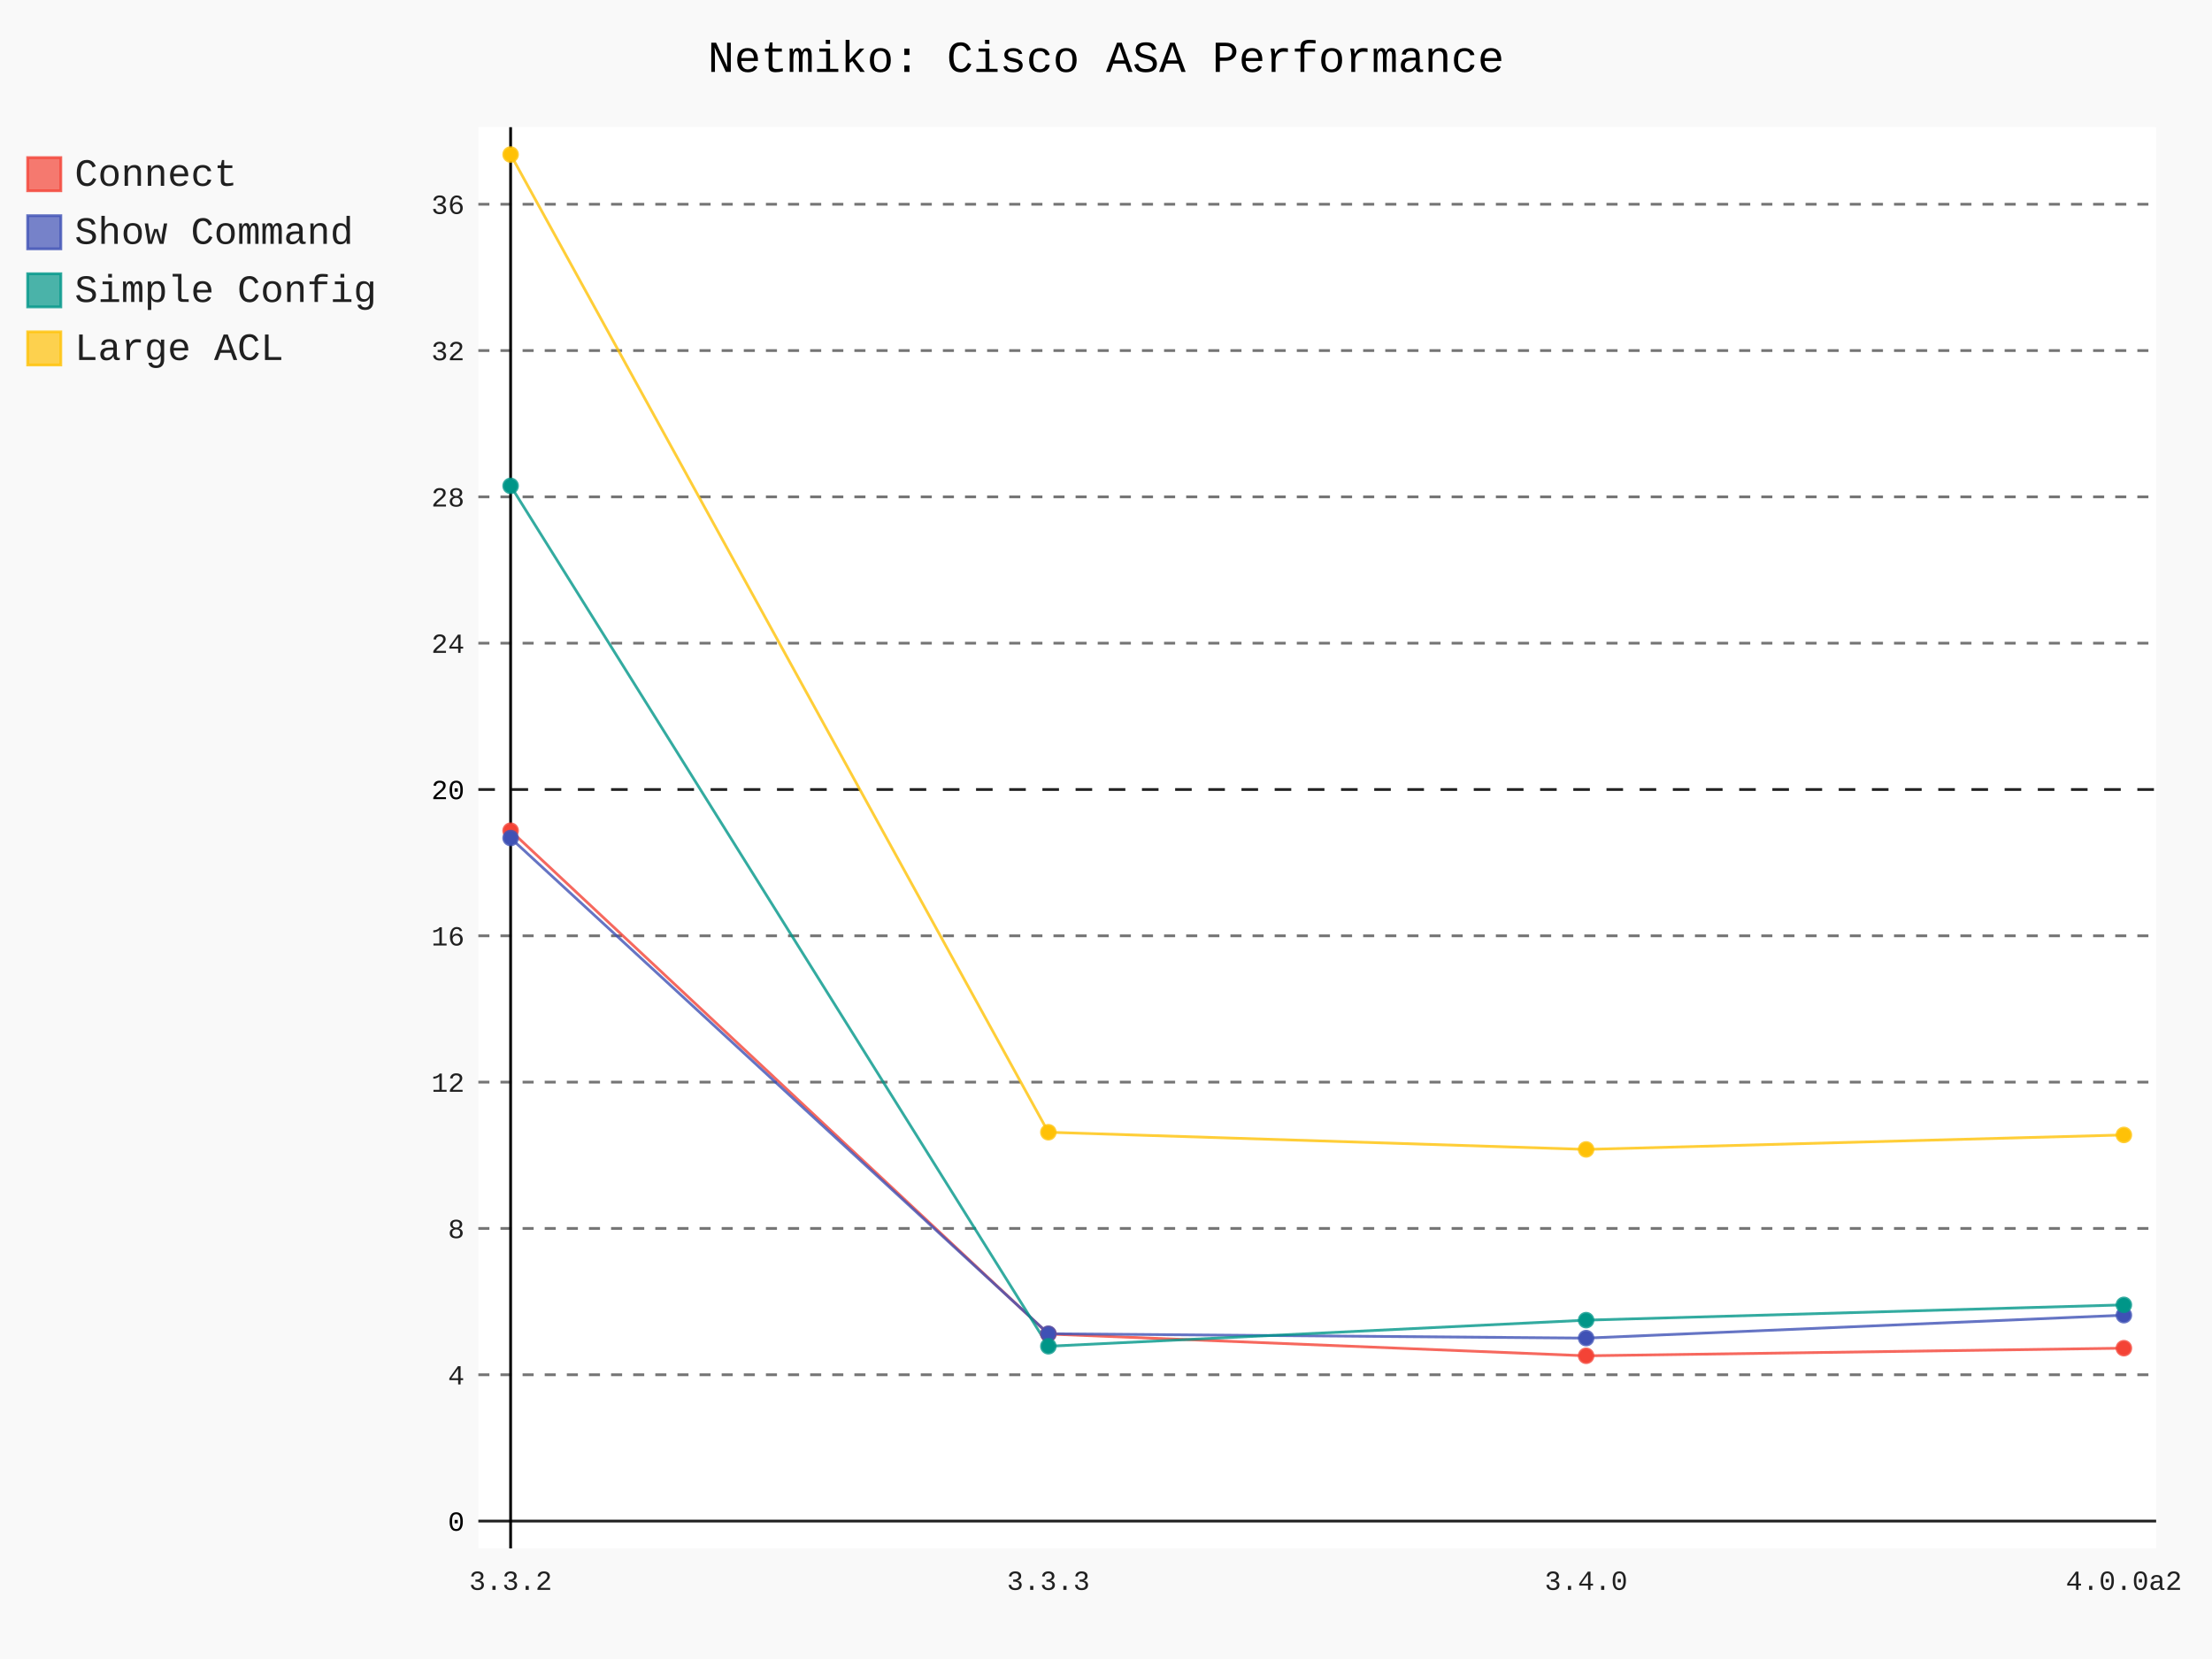
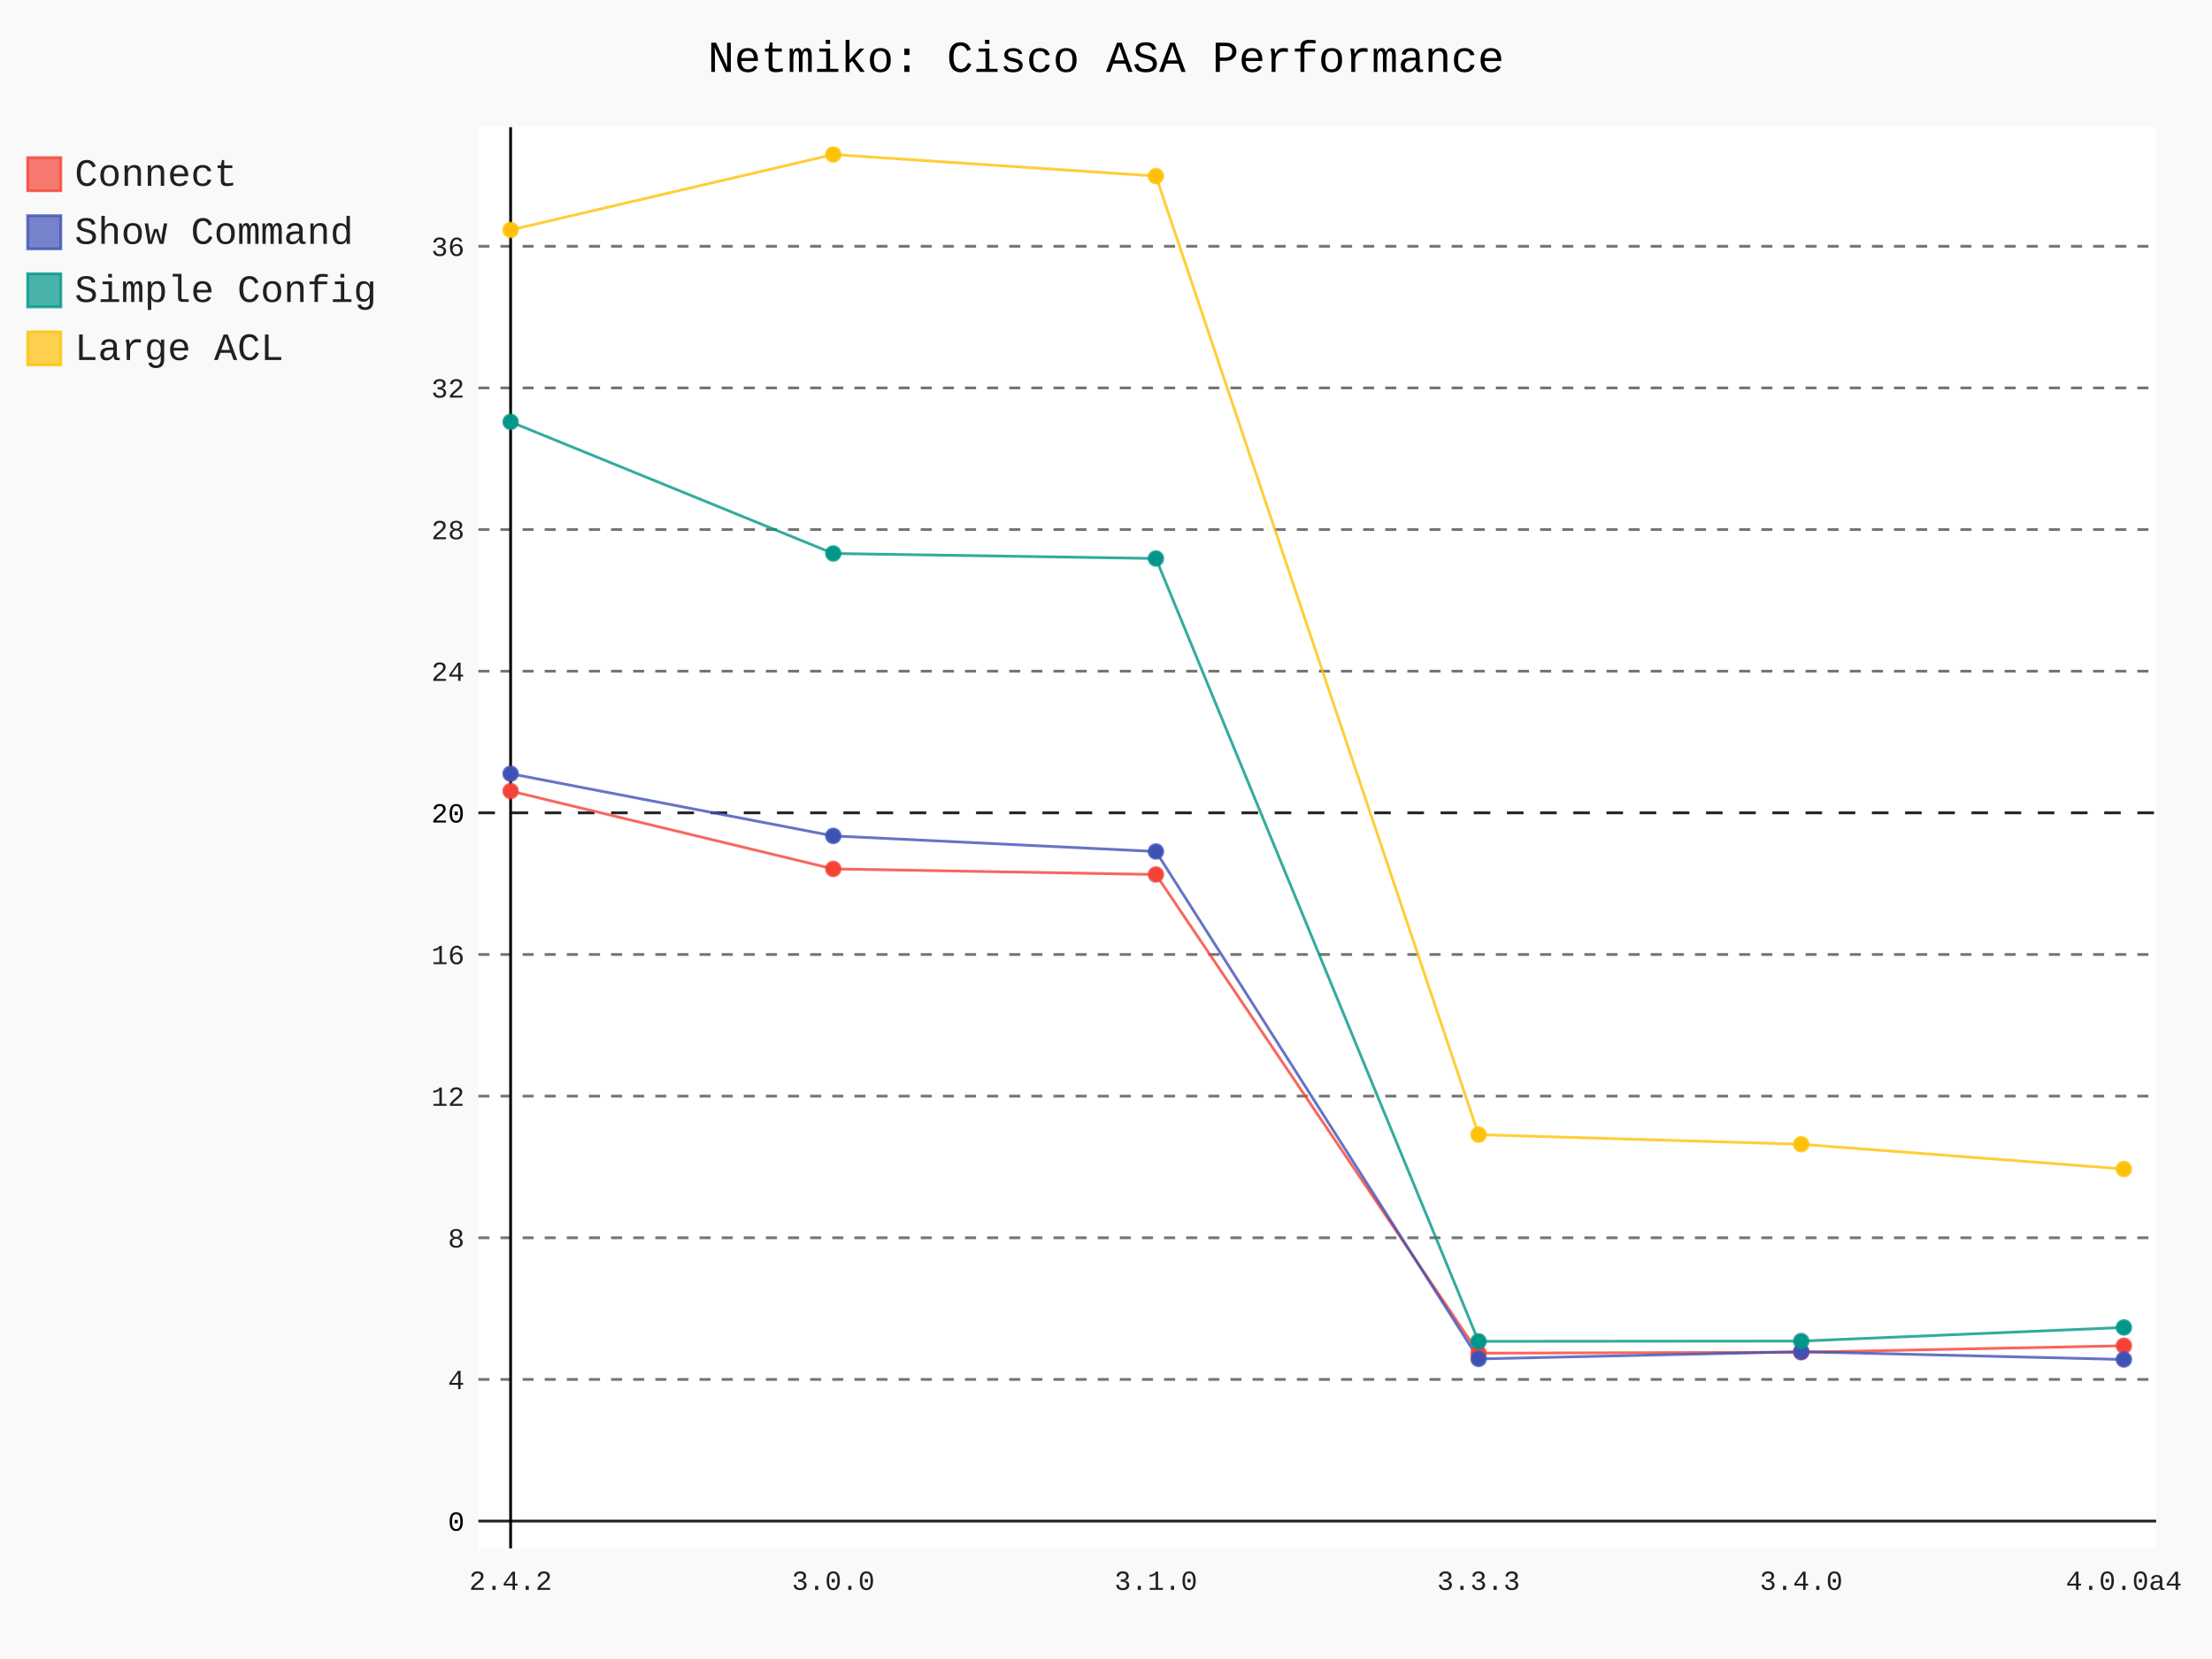
- <svg xmlns="http://www.w3.org/2000/svg" class="pygal-chart" id="chart-653aa0c3-6139-46be-a431-7346f3003095" viewBox="0 0 800 600">
+ <svg xmlns="http://www.w3.org/2000/svg" class="pygal-chart" id="chart-14e660fa-f9f7-4005-9c99-ffcba0153116" viewBox="0 0 800 600">
  <defs>
-     <style type="text/css">#chart-653aa0c3-6139-46be-a431-7346f3003095{-webkit-user-select:none;-webkit-font-smoothing:antialiased;font-family:Consolas,"Liberation Mono",Menlo,Courier,monospace}#chart-653aa0c3-6139-46be-a431-7346f3003095 .title{font-family:Consolas,"Liberation Mono",Menlo,Courier,monospace;font-size:16px}#chart-653aa0c3-6139-46be-a431-7346f3003095 .legends .legend text{font-family:Consolas,"Liberation Mono",Menlo,Courier,monospace;font-size:14px}#chart-653aa0c3-6139-46be-a431-7346f3003095 .axis text{font-family:Consolas,"Liberation Mono",Menlo,Courier,monospace;font-size:10px}#chart-653aa0c3-6139-46be-a431-7346f3003095 .axis text.major{font-family:Consolas,"Liberation Mono",Menlo,Courier,monospace;font-size:10px}#chart-653aa0c3-6139-46be-a431-7346f3003095 .text-overlay text.value{font-family:Consolas,"Liberation Mono",Menlo,Courier,monospace;font-size:16px}#chart-653aa0c3-6139-46be-a431-7346f3003095 .text-overlay text.label{font-family:Consolas,"Liberation Mono",Menlo,Courier,monospace;font-size:10px}#chart-653aa0c3-6139-46be-a431-7346f3003095 .tooltip{font-family:Consolas,"Liberation Mono",Menlo,Courier,monospace;font-size:14px}#chart-653aa0c3-6139-46be-a431-7346f3003095 text.no_data{font-family:Consolas,"Liberation Mono",Menlo,Courier,monospace;font-size:64px}
- #chart-653aa0c3-6139-46be-a431-7346f3003095{background-color:rgba(249,249,249,1)}#chart-653aa0c3-6139-46be-a431-7346f3003095 path,#chart-653aa0c3-6139-46be-a431-7346f3003095 line,#chart-653aa0c3-6139-46be-a431-7346f3003095 rect,#chart-653aa0c3-6139-46be-a431-7346f3003095 circle{-webkit-transition:150ms;-moz-transition:150ms;transition:150ms}#chart-653aa0c3-6139-46be-a431-7346f3003095 .graph &gt; .background{fill:rgba(249,249,249,1)}#chart-653aa0c3-6139-46be-a431-7346f3003095 .plot &gt; .background{fill:rgba(255,255,255,1)}#chart-653aa0c3-6139-46be-a431-7346f3003095 .graph{fill:rgba(0,0,0,.87)}#chart-653aa0c3-6139-46be-a431-7346f3003095 text.no_data{fill:rgba(0,0,0,1)}#chart-653aa0c3-6139-46be-a431-7346f3003095 .title{fill:rgba(0,0,0,1)}#chart-653aa0c3-6139-46be-a431-7346f3003095 .legends .legend text{fill:rgba(0,0,0,.87)}#chart-653aa0c3-6139-46be-a431-7346f3003095 .legends .legend:hover text{fill:rgba(0,0,0,1)}#chart-653aa0c3-6139-46be-a431-7346f3003095 .axis .line{stroke:rgba(0,0,0,1)}#chart-653aa0c3-6139-46be-a431-7346f3003095 .axis .guide.line{stroke:rgba(0,0,0,.54)}#chart-653aa0c3-6139-46be-a431-7346f3003095 .axis .major.line{stroke:rgba(0,0,0,.87)}#chart-653aa0c3-6139-46be-a431-7346f3003095 .axis text.major{fill:rgba(0,0,0,1)}#chart-653aa0c3-6139-46be-a431-7346f3003095 .axis.y .guides:hover .guide.line,#chart-653aa0c3-6139-46be-a431-7346f3003095 .line-graph .axis.x .guides:hover .guide.line,#chart-653aa0c3-6139-46be-a431-7346f3003095 .stackedline-graph .axis.x .guides:hover .guide.line,#chart-653aa0c3-6139-46be-a431-7346f3003095 .xy-graph .axis.x .guides:hover .guide.line{stroke:rgba(0,0,0,1)}#chart-653aa0c3-6139-46be-a431-7346f3003095 .axis .guides:hover text{fill:rgba(0,0,0,1)}#chart-653aa0c3-6139-46be-a431-7346f3003095 .reactive{fill-opacity:.7;stroke-opacity:.8}#chart-653aa0c3-6139-46be-a431-7346f3003095 .ci{stroke:rgba(0,0,0,.87)}#chart-653aa0c3-6139-46be-a431-7346f3003095 .reactive.active,#chart-653aa0c3-6139-46be-a431-7346f3003095 .active .reactive{fill-opacity:.8;stroke-opacity:.9;stroke-width:4}#chart-653aa0c3-6139-46be-a431-7346f3003095 .ci .reactive.active{stroke-width:1.5}#chart-653aa0c3-6139-46be-a431-7346f3003095 .series text{fill:rgba(0,0,0,1)}#chart-653aa0c3-6139-46be-a431-7346f3003095 .tooltip rect{fill:rgba(255,255,255,1);stroke:rgba(0,0,0,1);-webkit-transition:opacity 150ms;-moz-transition:opacity 150ms;transition:opacity 150ms}#chart-653aa0c3-6139-46be-a431-7346f3003095 .tooltip .label{fill:rgba(0,0,0,.87)}#chart-653aa0c3-6139-46be-a431-7346f3003095 .tooltip .label{fill:rgba(0,0,0,.87)}#chart-653aa0c3-6139-46be-a431-7346f3003095 .tooltip .legend{font-size:.8em;fill:rgba(0,0,0,.54)}#chart-653aa0c3-6139-46be-a431-7346f3003095 .tooltip .x_label{font-size:.6em;fill:rgba(0,0,0,1)}#chart-653aa0c3-6139-46be-a431-7346f3003095 .tooltip .xlink{font-size:.5em;text-decoration:underline}#chart-653aa0c3-6139-46be-a431-7346f3003095 .tooltip .value{font-size:1.5em}#chart-653aa0c3-6139-46be-a431-7346f3003095 .bound{font-size:.5em}#chart-653aa0c3-6139-46be-a431-7346f3003095 .max-value{font-size:.75em;fill:rgba(0,0,0,.54)}#chart-653aa0c3-6139-46be-a431-7346f3003095 .map-element{fill:rgba(255,255,255,1);stroke:rgba(0,0,0,.54) !important}#chart-653aa0c3-6139-46be-a431-7346f3003095 .map-element .reactive{fill-opacity:inherit;stroke-opacity:inherit}#chart-653aa0c3-6139-46be-a431-7346f3003095 .color-0,#chart-653aa0c3-6139-46be-a431-7346f3003095 .color-0 a:visited{stroke:#F44336;fill:#F44336}#chart-653aa0c3-6139-46be-a431-7346f3003095 .color-1,#chart-653aa0c3-6139-46be-a431-7346f3003095 .color-1 a:visited{stroke:#3F51B5;fill:#3F51B5}#chart-653aa0c3-6139-46be-a431-7346f3003095 .color-2,#chart-653aa0c3-6139-46be-a431-7346f3003095 .color-2 a:visited{stroke:#009688;fill:#009688}#chart-653aa0c3-6139-46be-a431-7346f3003095 .color-3,#chart-653aa0c3-6139-46be-a431-7346f3003095 .color-3 a:visited{stroke:#FFC107;fill:#FFC107}#chart-653aa0c3-6139-46be-a431-7346f3003095 .text-overlay .color-0 text{fill:black}#chart-653aa0c3-6139-46be-a431-7346f3003095 .text-overlay .color-1 text{fill:black}#chart-653aa0c3-6139-46be-a431-7346f3003095 .text-overlay .color-2 text{fill:black}#chart-653aa0c3-6139-46be-a431-7346f3003095 .text-overlay .color-3 text{fill:black}
- #chart-653aa0c3-6139-46be-a431-7346f3003095 text.no_data{text-anchor:middle}#chart-653aa0c3-6139-46be-a431-7346f3003095 .guide.line{fill:none}#chart-653aa0c3-6139-46be-a431-7346f3003095 .centered{text-anchor:middle}#chart-653aa0c3-6139-46be-a431-7346f3003095 .title{text-anchor:middle}#chart-653aa0c3-6139-46be-a431-7346f3003095 .legends .legend text{fill-opacity:1}#chart-653aa0c3-6139-46be-a431-7346f3003095 .axis.x text{text-anchor:middle}#chart-653aa0c3-6139-46be-a431-7346f3003095 .axis.x:not(.web) text[transform]{text-anchor:start}#chart-653aa0c3-6139-46be-a431-7346f3003095 .axis.x:not(.web) text[transform].backwards{text-anchor:end}#chart-653aa0c3-6139-46be-a431-7346f3003095 .axis.y text{text-anchor:end}#chart-653aa0c3-6139-46be-a431-7346f3003095 .axis.y text[transform].backwards{text-anchor:start}#chart-653aa0c3-6139-46be-a431-7346f3003095 .axis.y2 text{text-anchor:start}#chart-653aa0c3-6139-46be-a431-7346f3003095 .axis.y2 text[transform].backwards{text-anchor:end}#chart-653aa0c3-6139-46be-a431-7346f3003095 .axis .guide.line{stroke-dasharray:4,4}#chart-653aa0c3-6139-46be-a431-7346f3003095 .axis .major.guide.line{stroke-dasharray:6,6}#chart-653aa0c3-6139-46be-a431-7346f3003095 .horizontal .axis.y .guide.line,#chart-653aa0c3-6139-46be-a431-7346f3003095 .horizontal .axis.y2 .guide.line,#chart-653aa0c3-6139-46be-a431-7346f3003095 .vertical .axis.x .guide.line{opacity:0}#chart-653aa0c3-6139-46be-a431-7346f3003095 .horizontal .axis.always_show .guide.line,#chart-653aa0c3-6139-46be-a431-7346f3003095 .vertical .axis.always_show .guide.line{opacity:1 !important}#chart-653aa0c3-6139-46be-a431-7346f3003095 .axis.y .guides:hover .guide.line,#chart-653aa0c3-6139-46be-a431-7346f3003095 .axis.y2 .guides:hover .guide.line,#chart-653aa0c3-6139-46be-a431-7346f3003095 .axis.x .guides:hover .guide.line{opacity:1}#chart-653aa0c3-6139-46be-a431-7346f3003095 .axis .guides:hover text{opacity:1}#chart-653aa0c3-6139-46be-a431-7346f3003095 .nofill{fill:none}#chart-653aa0c3-6139-46be-a431-7346f3003095 .subtle-fill{fill-opacity:.2}#chart-653aa0c3-6139-46be-a431-7346f3003095 .dot{stroke-width:1px;fill-opacity:1}#chart-653aa0c3-6139-46be-a431-7346f3003095 .dot.active{stroke-width:5px}#chart-653aa0c3-6139-46be-a431-7346f3003095 .dot.negative{fill:transparent}#chart-653aa0c3-6139-46be-a431-7346f3003095 text,#chart-653aa0c3-6139-46be-a431-7346f3003095 tspan{stroke:none !important}#chart-653aa0c3-6139-46be-a431-7346f3003095 .series text.active{opacity:1}#chart-653aa0c3-6139-46be-a431-7346f3003095 .tooltip rect{fill-opacity:.95;stroke-width:.5}#chart-653aa0c3-6139-46be-a431-7346f3003095 .tooltip text{fill-opacity:1}#chart-653aa0c3-6139-46be-a431-7346f3003095 .showable{visibility:hidden}#chart-653aa0c3-6139-46be-a431-7346f3003095 .showable.shown{visibility:visible}#chart-653aa0c3-6139-46be-a431-7346f3003095 .gauge-background{fill:rgba(229,229,229,1);stroke:none}#chart-653aa0c3-6139-46be-a431-7346f3003095 .bg-lines{stroke:rgba(249,249,249,1);stroke-width:2px}</style>
+     <style type="text/css">#chart-14e660fa-f9f7-4005-9c99-ffcba0153116{-webkit-user-select:none;-webkit-font-smoothing:antialiased;font-family:Consolas,"Liberation Mono",Menlo,Courier,monospace}#chart-14e660fa-f9f7-4005-9c99-ffcba0153116 .title{font-family:Consolas,"Liberation Mono",Menlo,Courier,monospace;font-size:16px}#chart-14e660fa-f9f7-4005-9c99-ffcba0153116 .legends .legend text{font-family:Consolas,"Liberation Mono",Menlo,Courier,monospace;font-size:14px}#chart-14e660fa-f9f7-4005-9c99-ffcba0153116 .axis text{font-family:Consolas,"Liberation Mono",Menlo,Courier,monospace;font-size:10px}#chart-14e660fa-f9f7-4005-9c99-ffcba0153116 .axis text.major{font-family:Consolas,"Liberation Mono",Menlo,Courier,monospace;font-size:10px}#chart-14e660fa-f9f7-4005-9c99-ffcba0153116 .text-overlay text.value{font-family:Consolas,"Liberation Mono",Menlo,Courier,monospace;font-size:16px}#chart-14e660fa-f9f7-4005-9c99-ffcba0153116 .text-overlay text.label{font-family:Consolas,"Liberation Mono",Menlo,Courier,monospace;font-size:10px}#chart-14e660fa-f9f7-4005-9c99-ffcba0153116 .tooltip{font-family:Consolas,"Liberation Mono",Menlo,Courier,monospace;font-size:14px}#chart-14e660fa-f9f7-4005-9c99-ffcba0153116 text.no_data{font-family:Consolas,"Liberation Mono",Menlo,Courier,monospace;font-size:64px}
+ #chart-14e660fa-f9f7-4005-9c99-ffcba0153116{background-color:rgba(249,249,249,1)}#chart-14e660fa-f9f7-4005-9c99-ffcba0153116 path,#chart-14e660fa-f9f7-4005-9c99-ffcba0153116 line,#chart-14e660fa-f9f7-4005-9c99-ffcba0153116 rect,#chart-14e660fa-f9f7-4005-9c99-ffcba0153116 circle{-webkit-transition:150ms;-moz-transition:150ms;transition:150ms}#chart-14e660fa-f9f7-4005-9c99-ffcba0153116 .graph &gt; .background{fill:rgba(249,249,249,1)}#chart-14e660fa-f9f7-4005-9c99-ffcba0153116 .plot &gt; .background{fill:rgba(255,255,255,1)}#chart-14e660fa-f9f7-4005-9c99-ffcba0153116 .graph{fill:rgba(0,0,0,.87)}#chart-14e660fa-f9f7-4005-9c99-ffcba0153116 text.no_data{fill:rgba(0,0,0,1)}#chart-14e660fa-f9f7-4005-9c99-ffcba0153116 .title{fill:rgba(0,0,0,1)}#chart-14e660fa-f9f7-4005-9c99-ffcba0153116 .legends .legend text{fill:rgba(0,0,0,.87)}#chart-14e660fa-f9f7-4005-9c99-ffcba0153116 .legends .legend:hover text{fill:rgba(0,0,0,1)}#chart-14e660fa-f9f7-4005-9c99-ffcba0153116 .axis .line{stroke:rgba(0,0,0,1)}#chart-14e660fa-f9f7-4005-9c99-ffcba0153116 .axis .guide.line{stroke:rgba(0,0,0,.54)}#chart-14e660fa-f9f7-4005-9c99-ffcba0153116 .axis .major.line{stroke:rgba(0,0,0,.87)}#chart-14e660fa-f9f7-4005-9c99-ffcba0153116 .axis text.major{fill:rgba(0,0,0,1)}#chart-14e660fa-f9f7-4005-9c99-ffcba0153116 .axis.y .guides:hover .guide.line,#chart-14e660fa-f9f7-4005-9c99-ffcba0153116 .line-graph .axis.x .guides:hover .guide.line,#chart-14e660fa-f9f7-4005-9c99-ffcba0153116 .stackedline-graph .axis.x .guides:hover .guide.line,#chart-14e660fa-f9f7-4005-9c99-ffcba0153116 .xy-graph .axis.x .guides:hover .guide.line{stroke:rgba(0,0,0,1)}#chart-14e660fa-f9f7-4005-9c99-ffcba0153116 .axis .guides:hover text{fill:rgba(0,0,0,1)}#chart-14e660fa-f9f7-4005-9c99-ffcba0153116 .reactive{fill-opacity:.7;stroke-opacity:.8}#chart-14e660fa-f9f7-4005-9c99-ffcba0153116 .ci{stroke:rgba(0,0,0,.87)}#chart-14e660fa-f9f7-4005-9c99-ffcba0153116 .reactive.active,#chart-14e660fa-f9f7-4005-9c99-ffcba0153116 .active .reactive{fill-opacity:.8;stroke-opacity:.9;stroke-width:4}#chart-14e660fa-f9f7-4005-9c99-ffcba0153116 .ci .reactive.active{stroke-width:1.5}#chart-14e660fa-f9f7-4005-9c99-ffcba0153116 .series text{fill:rgba(0,0,0,1)}#chart-14e660fa-f9f7-4005-9c99-ffcba0153116 .tooltip rect{fill:rgba(255,255,255,1);stroke:rgba(0,0,0,1);-webkit-transition:opacity 150ms;-moz-transition:opacity 150ms;transition:opacity 150ms}#chart-14e660fa-f9f7-4005-9c99-ffcba0153116 .tooltip .label{fill:rgba(0,0,0,.87)}#chart-14e660fa-f9f7-4005-9c99-ffcba0153116 .tooltip .label{fill:rgba(0,0,0,.87)}#chart-14e660fa-f9f7-4005-9c99-ffcba0153116 .tooltip .legend{font-size:.8em;fill:rgba(0,0,0,.54)}#chart-14e660fa-f9f7-4005-9c99-ffcba0153116 .tooltip .x_label{font-size:.6em;fill:rgba(0,0,0,1)}#chart-14e660fa-f9f7-4005-9c99-ffcba0153116 .tooltip .xlink{font-size:.5em;text-decoration:underline}#chart-14e660fa-f9f7-4005-9c99-ffcba0153116 .tooltip .value{font-size:1.5em}#chart-14e660fa-f9f7-4005-9c99-ffcba0153116 .bound{font-size:.5em}#chart-14e660fa-f9f7-4005-9c99-ffcba0153116 .max-value{font-size:.75em;fill:rgba(0,0,0,.54)}#chart-14e660fa-f9f7-4005-9c99-ffcba0153116 .map-element{fill:rgba(255,255,255,1);stroke:rgba(0,0,0,.54) !important}#chart-14e660fa-f9f7-4005-9c99-ffcba0153116 .map-element .reactive{fill-opacity:inherit;stroke-opacity:inherit}#chart-14e660fa-f9f7-4005-9c99-ffcba0153116 .color-0,#chart-14e660fa-f9f7-4005-9c99-ffcba0153116 .color-0 a:visited{stroke:#F44336;fill:#F44336}#chart-14e660fa-f9f7-4005-9c99-ffcba0153116 .color-1,#chart-14e660fa-f9f7-4005-9c99-ffcba0153116 .color-1 a:visited{stroke:#3F51B5;fill:#3F51B5}#chart-14e660fa-f9f7-4005-9c99-ffcba0153116 .color-2,#chart-14e660fa-f9f7-4005-9c99-ffcba0153116 .color-2 a:visited{stroke:#009688;fill:#009688}#chart-14e660fa-f9f7-4005-9c99-ffcba0153116 .color-3,#chart-14e660fa-f9f7-4005-9c99-ffcba0153116 .color-3 a:visited{stroke:#FFC107;fill:#FFC107}#chart-14e660fa-f9f7-4005-9c99-ffcba0153116 .text-overlay .color-0 text{fill:black}#chart-14e660fa-f9f7-4005-9c99-ffcba0153116 .text-overlay .color-1 text{fill:black}#chart-14e660fa-f9f7-4005-9c99-ffcba0153116 .text-overlay .color-2 text{fill:black}#chart-14e660fa-f9f7-4005-9c99-ffcba0153116 .text-overlay .color-3 text{fill:black}
+ #chart-14e660fa-f9f7-4005-9c99-ffcba0153116 text.no_data{text-anchor:middle}#chart-14e660fa-f9f7-4005-9c99-ffcba0153116 .guide.line{fill:none}#chart-14e660fa-f9f7-4005-9c99-ffcba0153116 .centered{text-anchor:middle}#chart-14e660fa-f9f7-4005-9c99-ffcba0153116 .title{text-anchor:middle}#chart-14e660fa-f9f7-4005-9c99-ffcba0153116 .legends .legend text{fill-opacity:1}#chart-14e660fa-f9f7-4005-9c99-ffcba0153116 .axis.x text{text-anchor:middle}#chart-14e660fa-f9f7-4005-9c99-ffcba0153116 .axis.x:not(.web) text[transform]{text-anchor:start}#chart-14e660fa-f9f7-4005-9c99-ffcba0153116 .axis.x:not(.web) text[transform].backwards{text-anchor:end}#chart-14e660fa-f9f7-4005-9c99-ffcba0153116 .axis.y text{text-anchor:end}#chart-14e660fa-f9f7-4005-9c99-ffcba0153116 .axis.y text[transform].backwards{text-anchor:start}#chart-14e660fa-f9f7-4005-9c99-ffcba0153116 .axis.y2 text{text-anchor:start}#chart-14e660fa-f9f7-4005-9c99-ffcba0153116 .axis.y2 text[transform].backwards{text-anchor:end}#chart-14e660fa-f9f7-4005-9c99-ffcba0153116 .axis .guide.line{stroke-dasharray:4,4}#chart-14e660fa-f9f7-4005-9c99-ffcba0153116 .axis .major.guide.line{stroke-dasharray:6,6}#chart-14e660fa-f9f7-4005-9c99-ffcba0153116 .horizontal .axis.y .guide.line,#chart-14e660fa-f9f7-4005-9c99-ffcba0153116 .horizontal .axis.y2 .guide.line,#chart-14e660fa-f9f7-4005-9c99-ffcba0153116 .vertical .axis.x .guide.line{opacity:0}#chart-14e660fa-f9f7-4005-9c99-ffcba0153116 .horizontal .axis.always_show .guide.line,#chart-14e660fa-f9f7-4005-9c99-ffcba0153116 .vertical .axis.always_show .guide.line{opacity:1 !important}#chart-14e660fa-f9f7-4005-9c99-ffcba0153116 .axis.y .guides:hover .guide.line,#chart-14e660fa-f9f7-4005-9c99-ffcba0153116 .axis.y2 .guides:hover .guide.line,#chart-14e660fa-f9f7-4005-9c99-ffcba0153116 .axis.x .guides:hover .guide.line{opacity:1}#chart-14e660fa-f9f7-4005-9c99-ffcba0153116 .axis .guides:hover text{opacity:1}#chart-14e660fa-f9f7-4005-9c99-ffcba0153116 .nofill{fill:none}#chart-14e660fa-f9f7-4005-9c99-ffcba0153116 .subtle-fill{fill-opacity:.2}#chart-14e660fa-f9f7-4005-9c99-ffcba0153116 .dot{stroke-width:1px;fill-opacity:1}#chart-14e660fa-f9f7-4005-9c99-ffcba0153116 .dot.active{stroke-width:5px}#chart-14e660fa-f9f7-4005-9c99-ffcba0153116 .dot.negative{fill:transparent}#chart-14e660fa-f9f7-4005-9c99-ffcba0153116 text,#chart-14e660fa-f9f7-4005-9c99-ffcba0153116 tspan{stroke:none !important}#chart-14e660fa-f9f7-4005-9c99-ffcba0153116 .series text.active{opacity:1}#chart-14e660fa-f9f7-4005-9c99-ffcba0153116 .tooltip rect{fill-opacity:.95;stroke-width:.5}#chart-14e660fa-f9f7-4005-9c99-ffcba0153116 .tooltip text{fill-opacity:1}#chart-14e660fa-f9f7-4005-9c99-ffcba0153116 .showable{visibility:hidden}#chart-14e660fa-f9f7-4005-9c99-ffcba0153116 .showable.shown{visibility:visible}#chart-14e660fa-f9f7-4005-9c99-ffcba0153116 .gauge-background{fill:rgba(229,229,229,1);stroke:none}#chart-14e660fa-f9f7-4005-9c99-ffcba0153116 .bg-lines{stroke:rgba(249,249,249,1);stroke-width:2px}</style>
  </defs>
  <g class="graph line-graph vertical">
    <rect class="background" height="600" width="800" x="0" y="0" />
    <g class="plot" transform="translate(173, 46)">
      <rect class="background" height="514" width="606.8" x="0" y="0" />
      <g class="axis y always_show">
        <g class="guides">
          <path class="axis major line" d="M0 504.115 h606.8" />
          <text class="major" x="-5" y="507.615">0</text>
        </g>
        <g class="guides">
-           <path class="guide line" d="M0 451.199 h606.8" />
-           <text class="" x="-5" y="454.699">4</text>
-         </g>
-         <g class="guides">
-           <path class="guide line" d="M0 398.283 h606.8" />
-           <text class="" x="-5" y="401.783">8</text>
-         </g>
-         <g class="guides">
-           <path class="guide line" d="M0 345.367 h606.8" />
-           <text class="" x="-5" y="348.867">12</text>
-         </g>
-         <g class="guides">
-           <path class="guide line" d="M0 292.451 h606.8" />
-           <text class="" x="-5" y="295.951">16</text>
-         </g>
-         <g class="guides">
-           <path class="major guide line" d="M0 239.534 h606.8" />
-           <text class="major" x="-5" y="243.034">20</text>
-         </g>
-         <g class="guides">
-           <path class="guide line" d="M0 186.618 h606.8" />
-           <text class="" x="-5" y="190.118">24</text>
-         </g>
-         <g class="guides">
-           <path class="guide line" d="M0 133.702 h606.8" />
-           <text class="" x="-5" y="137.202">28</text>
-         </g>
-         <g class="guides">
-           <path class="guide line" d="M0 80.786 h606.8" />
-           <text class="" x="-5" y="84.286">32</text>
-         </g>
-         <g class="guides">
-           <path class="guide line" d="M0 27.87 h606.8" />
-           <text class="" x="-5" y="31.37">36</text>
+           <path class="guide line" d="M0 452.887 h606.8" />
+           <text class="" x="-5" y="456.387">4</text>
+         </g>
+         <g class="guides">
+           <path class="guide line" d="M0 401.659 h606.8" />
+           <text class="" x="-5" y="405.159">8</text>
+         </g>
+         <g class="guides">
+           <path class="guide line" d="M0 350.431 h606.8" />
+           <text class="" x="-5" y="353.931">12</text>
+         </g>
+         <g class="guides">
+           <path class="guide line" d="M0 299.204 h606.8" />
+           <text class="" x="-5" y="302.704">16</text>
+         </g>
+         <g class="guides">
+           <path class="major guide line" d="M0 247.976 h606.8" />
+           <text class="major" x="-5" y="251.476">20</text>
+         </g>
+         <g class="guides">
+           <path class="guide line" d="M0 196.748 h606.8" />
+           <text class="" x="-5" y="200.248">24</text>
+         </g>
+         <g class="guides">
+           <path class="guide line" d="M0 145.52 h606.8" />
+           <text class="" x="-5" y="149.02">28</text>
+         </g>
+         <g class="guides">
+           <path class="guide line" d="M0 94.292 h606.8" />
+           <text class="" x="-5" y="97.792">32</text>
+         </g>
+         <g class="guides">
+           <path class="guide line" d="M0 43.064 h606.8" />
+           <text class="" x="-5" y="46.564">36</text>
        </g>
      </g>
      <g class="axis x">
        <g class="guides">
          <path class="line" d="M11.669 0 v514" />
-           <text class="" x="11.669" y="529.0">3.3.2</text>
-         </g>
-         <g class="guides">
-           <path class="guide line" d="M206.156 0 v514" />
-           <text class="" x="206.156" y="529.0">3.3.3</text>
-         </g>
-         <g class="guides">
-           <path class="guide line" d="M400.644 0 v514" />
-           <text class="" x="400.644" y="529.0">3.4.0</text>
+           <text class="" x="11.669" y="529.0">2.4.2</text>
+         </g>
+         <g class="guides">
+           <path class="guide line" d="M128.362 0 v514" />
+           <text class="" x="128.362" y="529.0">3.0.0</text>
+         </g>
+         <g class="guides">
+           <path class="guide line" d="M245.054 0 v514" />
+           <text class="" x="245.054" y="529.0">3.1.0</text>
+         </g>
+         <g class="guides">
+           <path class="guide line" d="M361.746 0 v514" />
+           <text class="" x="361.746" y="529.0">3.3.3</text>
+         </g>
+         <g class="guides">
+           <path class="guide line" d="M478.438 0 v514" />
+           <text class="" x="478.438" y="529.0">3.4.0</text>
        </g>
        <g class="guides">
          <path class="guide line" d="M595.131 0 v514" />
-           <text class="" x="595.131" y="529.0">4.0.0a2</text>
+           <text class="" x="595.131" y="529.0">4.0.0a4</text>
        </g>
      </g>
      <g class="series serie-0 color-0">
-         <path class="line reactive nofill" d="M11.669 254.423 L206.156 436.466 400.644 444.342 595.131 441.588" />
+         <path class="line reactive nofill" d="M11.669 240.099 L128.362 268.258 245.054 270.277 361.746 443.395 478.438 443.058 595.131 440.71" />
      </g>
      <g class="series serie-1 color-1">
-         <path class="line reactive nofill" d="M11.669 257.081 L206.156 436.361 400.644 437.946 595.131 429.649" />
+         <path class="line reactive nofill" d="M11.669 233.824 L128.362 256.315 245.054 261.959 361.746 445.468 478.438 442.857 595.131 445.678" />
      </g>
      <g class="series serie-2 color-2">
-         <path class="line reactive nofill" d="M11.669 129.718 L206.156 440.893 400.644 431.456 595.131 425.924" />
+         <path class="line reactive nofill" d="M11.669 106.584 L128.362 154.178 245.054 155.987 361.746 439.116 478.438 439.02 595.131 434.093" />
      </g>
      <g class="series serie-3 color-3">
-         <path class="line reactive nofill" d="M11.669 9.885 L206.156 363.491 400.644 369.702 595.131 364.468" />
+         <path class="line reactive nofill" d="M11.669 37.166 L128.362 9.885 245.054 17.676 361.746 364.368 478.438 367.838 595.131 376.787" />
      </g>
    </g>
    <g class="titles">
      <text class="title plot_title" x="400.0" y="26">Netmiko: Cisco ASA Performance</text>
    </g>
    <g class="plot overlay" transform="translate(173, 46)">
      <g class="series serie-0 color-0">
        <g class="dots">
-           <circle class="dot reactive tooltip-trigger" cx="11.669" cy="254.423" r="2.5" />
-         </g>
-         <g class="dots">
-           <circle class="dot reactive tooltip-trigger" cx="206.156" cy="436.466" r="2.5" />
-         </g>
-         <g class="dots">
-           <circle class="dot reactive tooltip-trigger" cx="400.644" cy="444.342" r="2.5" />
-         </g>
-         <g class="dots">
-           <circle class="dot reactive tooltip-trigger" cx="595.131" cy="441.588" r="2.5" />
+           <circle class="dot reactive tooltip-trigger" cx="11.669" cy="240.099" r="2.5" />
+         </g>
+         <g class="dots">
+           <circle class="dot reactive tooltip-trigger" cx="128.362" cy="268.258" r="2.5" />
+         </g>
+         <g class="dots">
+           <circle class="dot reactive tooltip-trigger" cx="245.054" cy="270.277" r="2.5" />
+         </g>
+         <g class="dots">
+           <circle class="dot reactive tooltip-trigger" cx="361.746" cy="443.395" r="2.5" />
+         </g>
+         <g class="dots">
+           <circle class="dot reactive tooltip-trigger" cx="478.438" cy="443.058" r="2.5" />
+         </g>
+         <g class="dots">
+           <circle class="dot reactive tooltip-trigger" cx="595.131" cy="440.71" r="2.5" />
        </g>
      </g>
      <g class="series serie-1 color-1">
        <g class="dots">
-           <circle class="dot reactive tooltip-trigger" cx="11.669" cy="257.081" r="2.5" />
-         </g>
-         <g class="dots">
-           <circle class="dot reactive tooltip-trigger" cx="206.156" cy="436.361" r="2.5" />
-         </g>
-         <g class="dots">
-           <circle class="dot reactive tooltip-trigger" cx="400.644" cy="437.946" r="2.5" />
-         </g>
-         <g class="dots">
-           <circle class="dot reactive tooltip-trigger" cx="595.131" cy="429.649" r="2.5" />
+           <circle class="dot reactive tooltip-trigger" cx="11.669" cy="233.824" r="2.5" />
+         </g>
+         <g class="dots">
+           <circle class="dot reactive tooltip-trigger" cx="128.362" cy="256.315" r="2.5" />
+         </g>
+         <g class="dots">
+           <circle class="dot reactive tooltip-trigger" cx="245.054" cy="261.959" r="2.5" />
+         </g>
+         <g class="dots">
+           <circle class="dot reactive tooltip-trigger" cx="361.746" cy="445.468" r="2.5" />
+         </g>
+         <g class="dots">
+           <circle class="dot reactive tooltip-trigger" cx="478.438" cy="442.857" r="2.5" />
+         </g>
+         <g class="dots">
+           <circle class="dot reactive tooltip-trigger" cx="595.131" cy="445.678" r="2.5" />
        </g>
      </g>
      <g class="series serie-2 color-2">
        <g class="dots">
-           <circle class="dot reactive tooltip-trigger" cx="11.669" cy="129.718" r="2.5" />
-         </g>
-         <g class="dots">
-           <circle class="dot reactive tooltip-trigger" cx="206.156" cy="440.893" r="2.5" />
-         </g>
-         <g class="dots">
-           <circle class="dot reactive tooltip-trigger" cx="400.644" cy="431.456" r="2.5" />
-         </g>
-         <g class="dots">
-           <circle class="dot reactive tooltip-trigger" cx="595.131" cy="425.924" r="2.5" />
+           <circle class="dot reactive tooltip-trigger" cx="11.669" cy="106.584" r="2.5" />
+         </g>
+         <g class="dots">
+           <circle class="dot reactive tooltip-trigger" cx="128.362" cy="154.178" r="2.5" />
+         </g>
+         <g class="dots">
+           <circle class="dot reactive tooltip-trigger" cx="245.054" cy="155.987" r="2.5" />
+         </g>
+         <g class="dots">
+           <circle class="dot reactive tooltip-trigger" cx="361.746" cy="439.116" r="2.5" />
+         </g>
+         <g class="dots">
+           <circle class="dot reactive tooltip-trigger" cx="478.438" cy="439.02" r="2.5" />
+         </g>
+         <g class="dots">
+           <circle class="dot reactive tooltip-trigger" cx="595.131" cy="434.093" r="2.5" />
        </g>
      </g>
      <g class="series serie-3 color-3">
        <g class="dots">
-           <circle class="dot reactive tooltip-trigger" cx="11.669" cy="9.885" r="2.5" />
-         </g>
-         <g class="dots">
-           <circle class="dot reactive tooltip-trigger" cx="206.156" cy="363.491" r="2.5" />
-         </g>
-         <g class="dots">
-           <circle class="dot reactive tooltip-trigger" cx="400.644" cy="369.702" r="2.5" />
-         </g>
-         <g class="dots">
-           <circle class="dot reactive tooltip-trigger" cx="595.131" cy="364.468" r="2.5" />
+           <circle class="dot reactive tooltip-trigger" cx="11.669" cy="37.166" r="2.5" />
+         </g>
+         <g class="dots">
+           <circle class="dot reactive tooltip-trigger" cx="128.362" cy="9.885" r="2.5" />
+         </g>
+         <g class="dots">
+           <circle class="dot reactive tooltip-trigger" cx="245.054" cy="17.676" r="2.5" />
+         </g>
+         <g class="dots">
+           <circle class="dot reactive tooltip-trigger" cx="361.746" cy="364.368" r="2.5" />
+         </g>
+         <g class="dots">
+           <circle class="dot reactive tooltip-trigger" cx="478.438" cy="367.838" r="2.5" />
+         </g>
+         <g class="dots">
+           <circle class="dot reactive tooltip-trigger" cx="595.131" cy="376.787" r="2.5" />
        </g>
      </g>
    </g>
    <g class="plot text-overlay" transform="translate(173, 46)">
      <g class="series serie-0 color-0" />
      <g class="series serie-1 color-1" />
      <g class="series serie-2 color-2" />
      <g class="series serie-3 color-3" />
    </g>
    <g class="plot tooltip-overlay" transform="translate(173, 46)">
      <g class="tooltip" style="opacity: 0" transform="translate(0 0)">
        <rect class="tooltip-box" height="0" rx="0" ry="0" width="0" />
        <g class="text" />
      </g>
    </g>
    <g class="legends" transform="translate(10, 56)">
      <g class="legend reactive activate-serie" id="activate-serie-0">
        <rect class="color-0 reactive" height="12" width="12" x="0.0" y="1.0" />
        <text x="17.0" y="11.2">Connect</text>
      </g>
      <g class="legend reactive activate-serie" id="activate-serie-1">
        <rect class="color-1 reactive" height="12" width="12" x="0.0" y="22.0" />
        <text x="17.0" y="32.2">Show Command</text>
      </g>
      <g class="legend reactive activate-serie" id="activate-serie-2">
        <rect class="color-2 reactive" height="12" width="12" x="0.0" y="43.0" />
        <text x="17.0" y="53.2">Simple Config</text>
      </g>
      <g class="legend reactive activate-serie" id="activate-serie-3">
        <rect class="color-3 reactive" height="12" width="12" x="0.0" y="64.0" />
        <text x="17.0" y="74.2">Large ACL</text>
      </g>
    </g>
    <g class="legends" transform="translate(790, 56)" />
  </g>
</svg>
